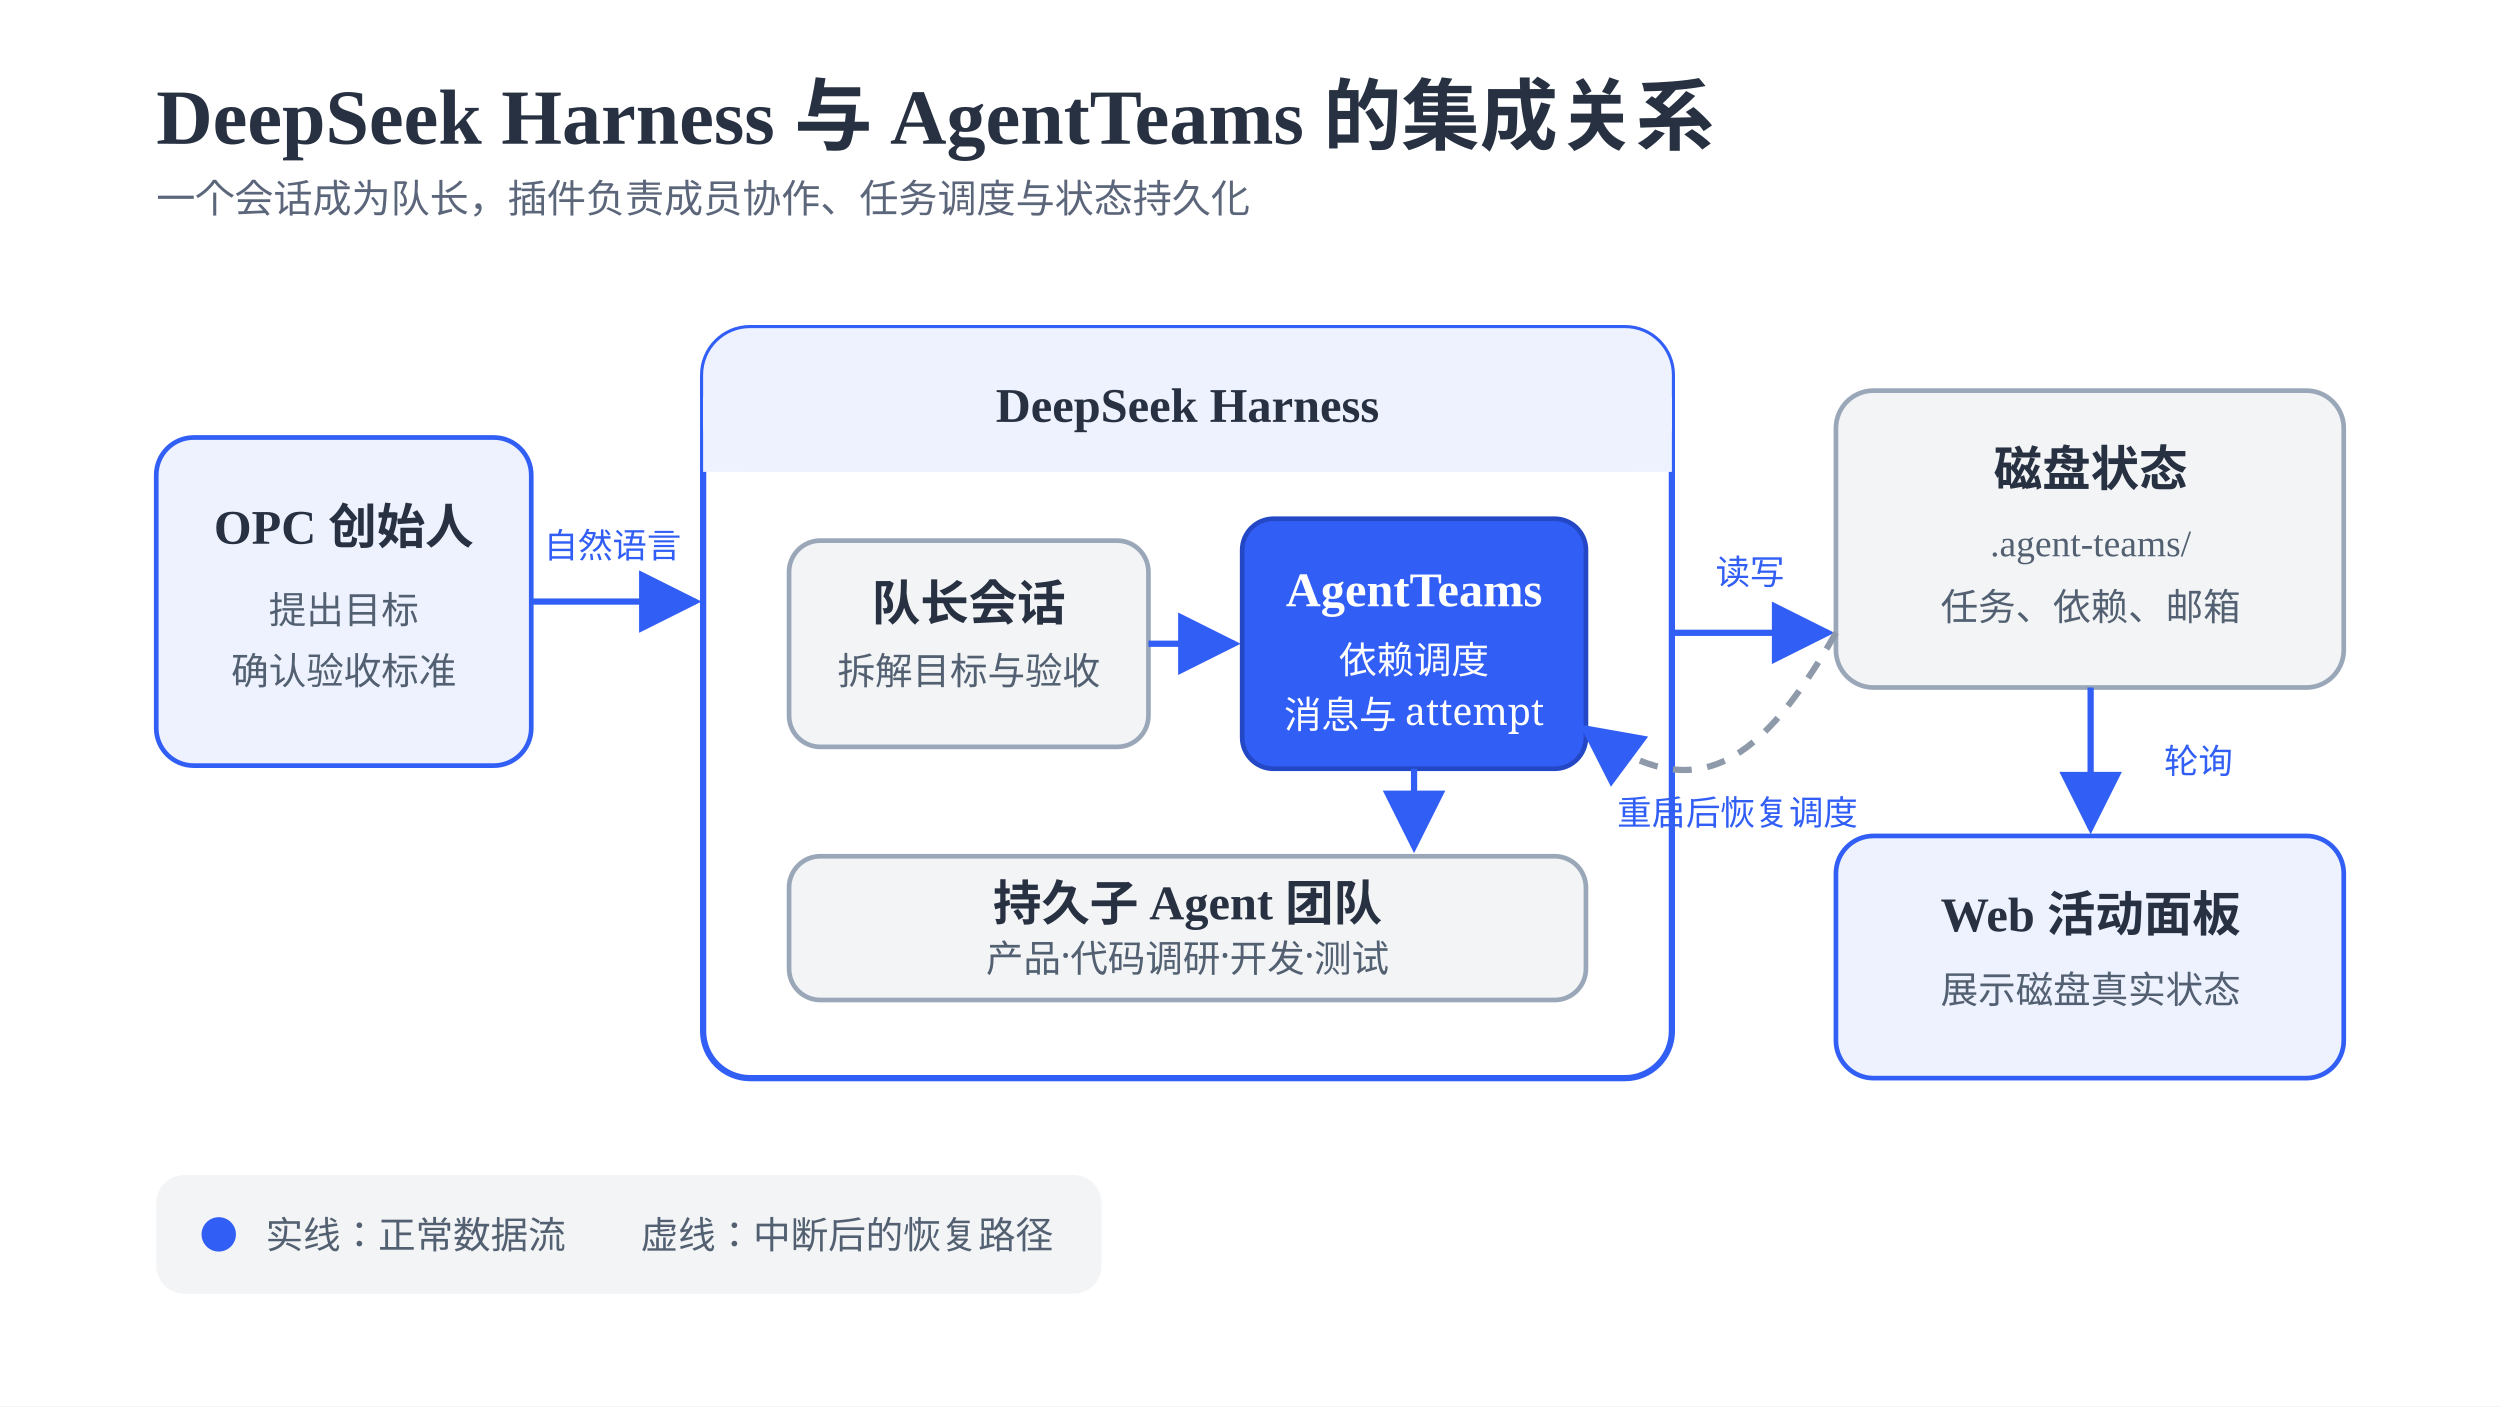
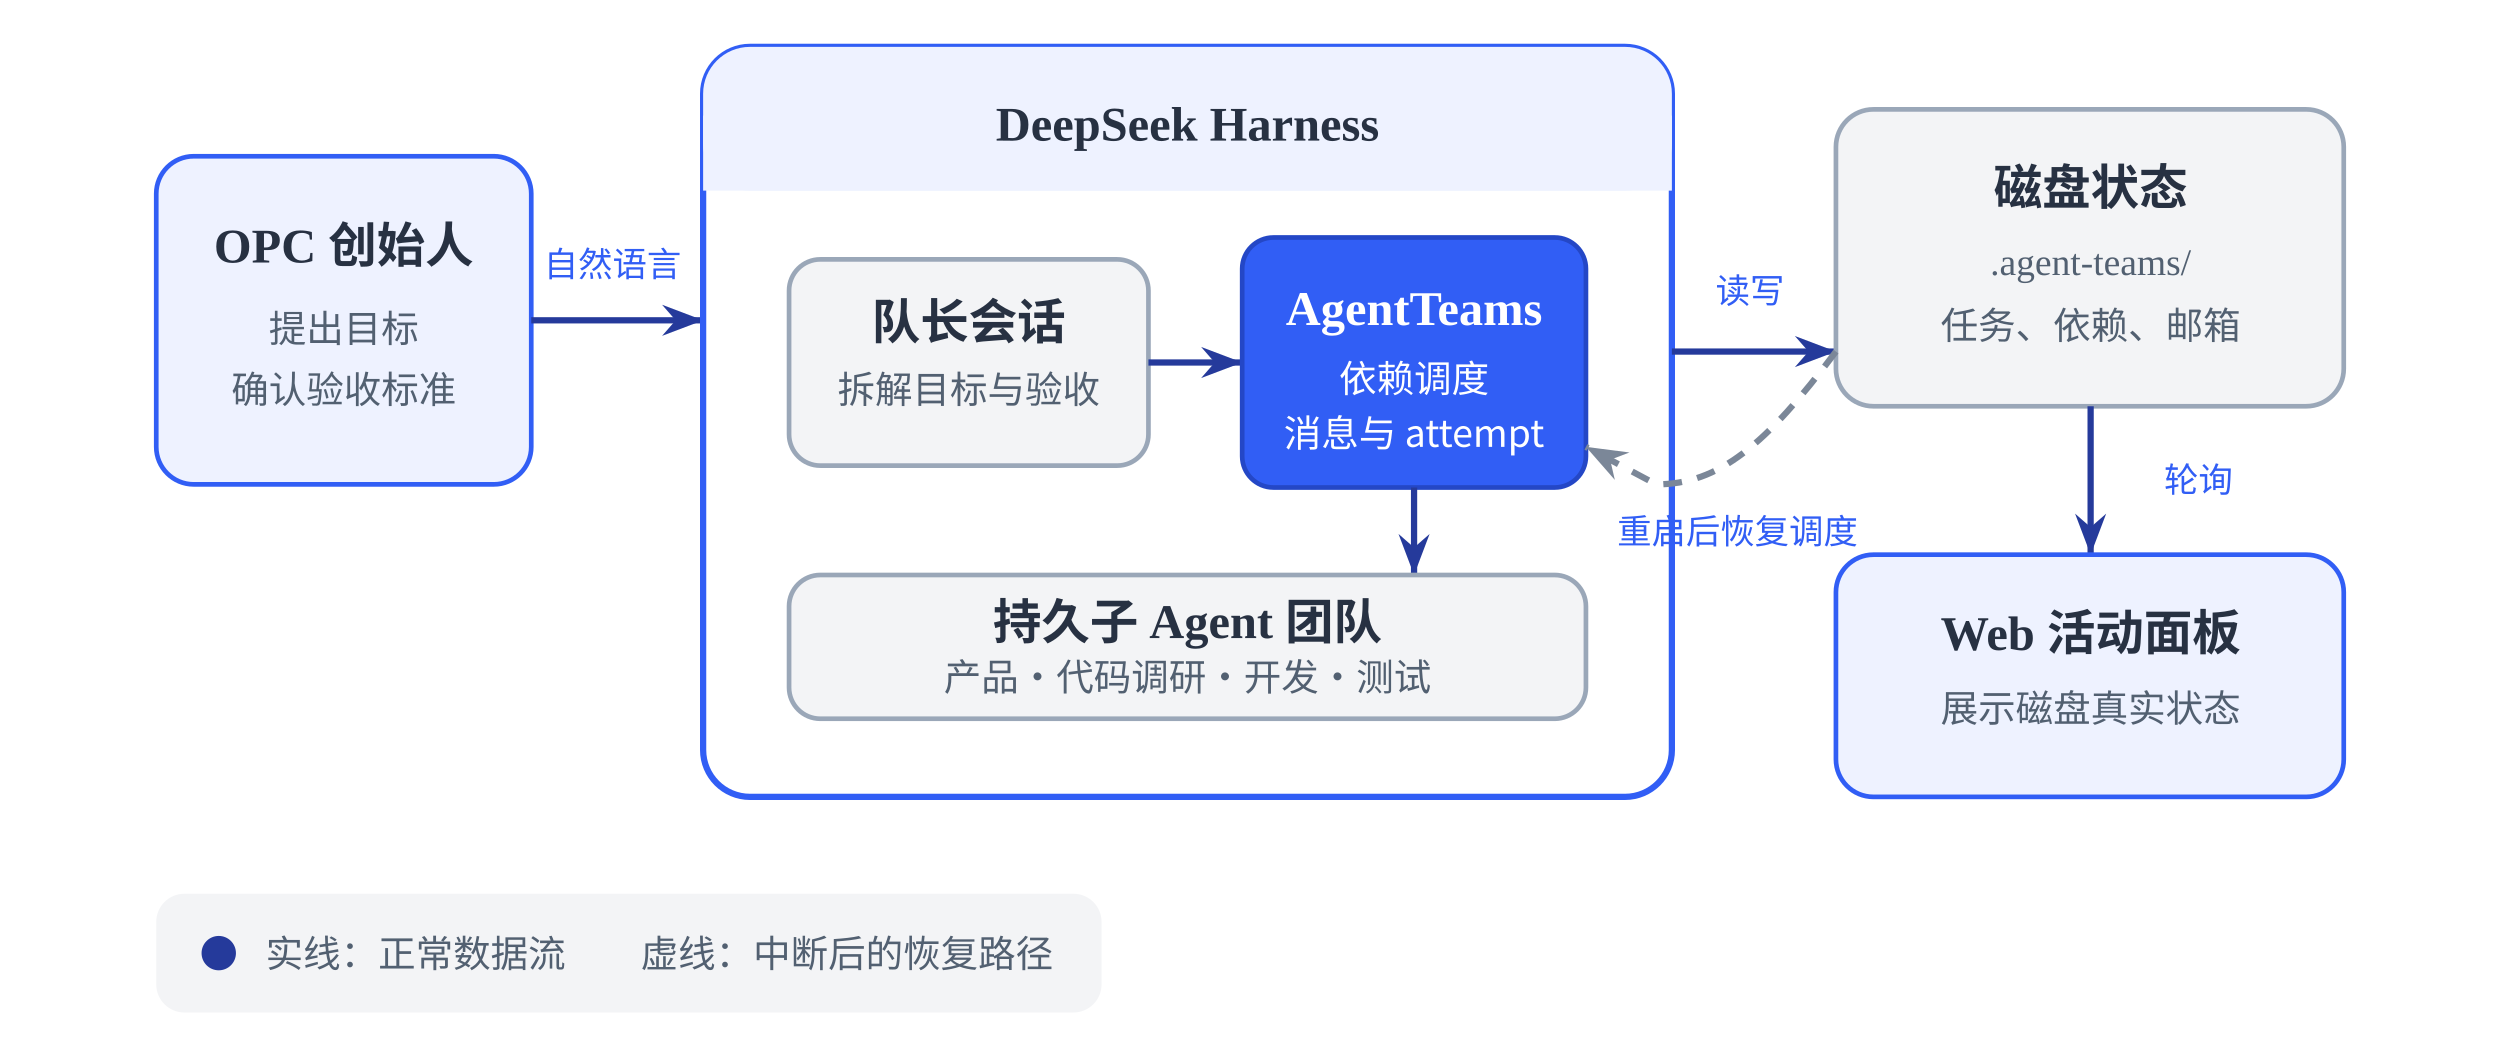
- <svg xmlns="http://www.w3.org/2000/svg" viewBox="0 0 1600 900" role="img" aria-labelledby="title desc">
+ <svg xmlns="http://www.w3.org/2000/svg" viewBox="0 180 1600 680" width="1600" height="680" role="img" aria-labelledby="title desc">
  <defs>
-     <marker id="arrow" viewBox="0 0 10 10" refX="9" refY="5" markerWidth="10" markerHeight="10" orient="auto-start-reverse">
-       <path d="M 0 0 L 10 5 L 0 10 z" fill="#315EF5" />
+     <marker id="arrow-blue" viewBox="0 -2 6 4" refX="5.67" refY="0" markerWidth="9" markerHeight="6" orient="auto" markerUnits="strokeWidth">
+       <path d="M5.67 0 L1.29 1.66 L2.74 0 L1.29 -1.66 Z" fill="#253A9B" />
+     </marker>
+     <marker id="arrow-gray" viewBox="0 -2 6 4" refX="5.67" refY="0" markerWidth="9" markerHeight="6" orient="auto" markerUnits="strokeWidth">
+       <path d="M5.67 0 L1.29 1.66 L2.74 0 L1.29 -1.66 Z" fill="#7B8798" />
    </marker>
    <style>
-       .zh { font-family: SimSun, "Songti SC", serif; }
+       .zh { font-family: "Noto Sans CJK SC", "Source Han Sans SC", "Microsoft YaHei", sans-serif; }
      .en { font-family: "Times New Roman", serif; }
-       .mixed { font-family: "Times New Roman", SimSun, "Songti SC", serif; }
+       .mixed { font-family: "Times New Roman", "Noto Sans CJK SC", "Source Han Sans SC", "Microsoft YaHei", sans-serif; }
      .title { font-size: 50px; font-weight: 700; fill: #273142; }
      .subtitle { font-size: 25px; fill: #5C667A; }
      .node-title { font-size: 31px; font-weight: 700; fill: #273142; }
      .node-copy { font-size: 24px; fill: #526071; }
      .inverse-title { font-size: 31px; font-weight: 700; fill: #FFFFFF; }
      .inverse-copy { font-size: 24px; fill: #FFFFFF; }
      .tag { font-size: 22px; fill: #315EF5; }
-       .line { fill: none; stroke: #315EF5; stroke-width: 4; marker-end: url(#arrow); }
-       .line-dashed { fill: none; stroke: #8E99AA; stroke-width: 4; stroke-dasharray: 12 10; marker-end: url(#arrow); }
+       .line { fill: none; stroke: #253A9B; stroke-width: 4; marker-end: url(#arrow-blue); }
+       .line-dashed { fill: none; stroke: #7B8798; stroke-width: 4; stroke-dasharray: 12 10; marker-end: url(#arrow-gray); }
    </style>
  </defs>
  <rect width="1600" height="900" fill="#FFFFFF" />
-   <text x="100" y="92" class="mixed title">DeepSeek Harness 与 AgentTeams 的集成关系</text>
-   <text x="100" y="136" class="zh subtitle">一个会话成为队长，插件负责成员协作、任务调度与状态持久化</text>
  <rect x="100" y="280" width="240" height="210" rx="24" fill="#EEF2FF" stroke="#315EF5" stroke-width="3" />
  <text x="220" y="348" text-anchor="middle" class="mixed node-title">OPC 创始人</text>
  <text x="220" y="399" text-anchor="middle" class="zh node-copy">提出目标</text>
  <text x="220" y="438" text-anchor="middle" class="zh node-copy">确认验收标准</text>
-   <path d="M 340 385 H 445" class="line" />
+   <path d="M 340 385 H 450" class="line" />
  <text x="392" y="357" text-anchor="middle" class="zh tag">自然语言</text>
  <rect x="450" y="210" width="620" height="480" rx="30" fill="#FFFFFF" stroke="#315EF5" stroke-width="4" />
  <rect x="450" y="210" width="620" height="92" rx="30" fill="#EEF2FF" />
  <path d="M 450 278 H 1070" stroke="#EEF2FF" stroke-width="48" />
  <text x="760" y="270" text-anchor="middle" class="en node-title">DeepSeek Harness</text>
  <rect x="505" y="346" width="230" height="132" rx="20" fill="#F3F4F6" stroke="#9AA7B8" stroke-width="3" />
  <text x="620" y="397" text-anchor="middle" class="zh node-title">队长会话</text>
  <text x="620" y="438" text-anchor="middle" class="zh node-copy">拆解目标与验收</text>
-   <path d="M 735 412 H 790" class="line" />
+   <path d="M 735 412 H 795" class="line" />
  <rect x="795" y="332" width="220" height="160" rx="20" fill="#315EF5" stroke="#2447C6" stroke-width="3" />
  <text x="905" y="388" text-anchor="middle" class="en inverse-title">AgentTeams</text>
  <text x="905" y="431" text-anchor="middle" class="zh inverse-copy">依赖调度</text>
  <text x="905" y="466" text-anchor="middle" class="zh inverse-copy">消息与 attempt</text>
-   <path d="M 905 492 V 542" class="line" />
+   <path d="M 905 492 V 548" class="line" />
  <rect x="505" y="548" width="510" height="92" rx="20" fill="#F3F4F6" stroke="#9AA7B8" stroke-width="3" />
  <text x="760" y="589" text-anchor="middle" class="mixed node-title">持久子 Agent 团队</text>
  <text x="760" y="622" text-anchor="middle" class="zh node-copy">产品·代码调研·开发·测试</text>
-   <path d="M 1070 405 H 1170" class="line" />
+   <path d="M 1070 405 H 1175" class="line" />
  <text x="1120" y="374" text-anchor="middle" class="zh tag">读写</text>
  <rect x="1175" y="250" width="325" height="190" rx="24" fill="#F3F4F6" stroke="#9AA7B8" stroke-width="3" />
  <text x="1338" y="311" text-anchor="middle" class="zh node-title">磁盘状态</text>
  <text x="1338" y="356" text-anchor="middle" class="en node-copy">.agent-teams/</text>
  <text x="1338" y="397" text-anchor="middle" class="zh node-copy">任务、依赖、邮箱</text>
-   <path d="M 1338 440 V 530" class="line" />
+   <path d="M 1338 440 V 535" class="line" />
  <text x="1385" y="495" class="zh tag">轮询</text>
  <rect x="1175" y="535" width="325" height="155" rx="24" fill="#EEF2FF" stroke="#315EF5" stroke-width="3" />
  <text x="1338" y="596" text-anchor="middle" class="mixed node-title">Web 活动面板</text>
  <text x="1338" y="642" text-anchor="middle" class="zh node-copy">展示磁盘真实状态</text>
-   <path d="M 1175 405 C 1122 498, 1080 515, 1014 466" class="line-dashed" />
+   <path d="M 1175 405 C 1130 465, 1100 490, 1060 490 L 1015 466" class="line-dashed" />
  <text x="1112" y="528" text-anchor="middle" class="zh tag">重启后恢复调度</text>
  <rect x="100" y="752" width="605" height="76" rx="18" fill="#F3F4F6" />
-   <circle cx="140" cy="790" r="11" fill="#315EF5" />
+   <circle cx="140" cy="790" r="11" fill="#253A9B" />
  <text x="170" y="799" class="zh node-copy">实线：正常数据流　　虚线：中断后的恢复路径</text>
</svg>
